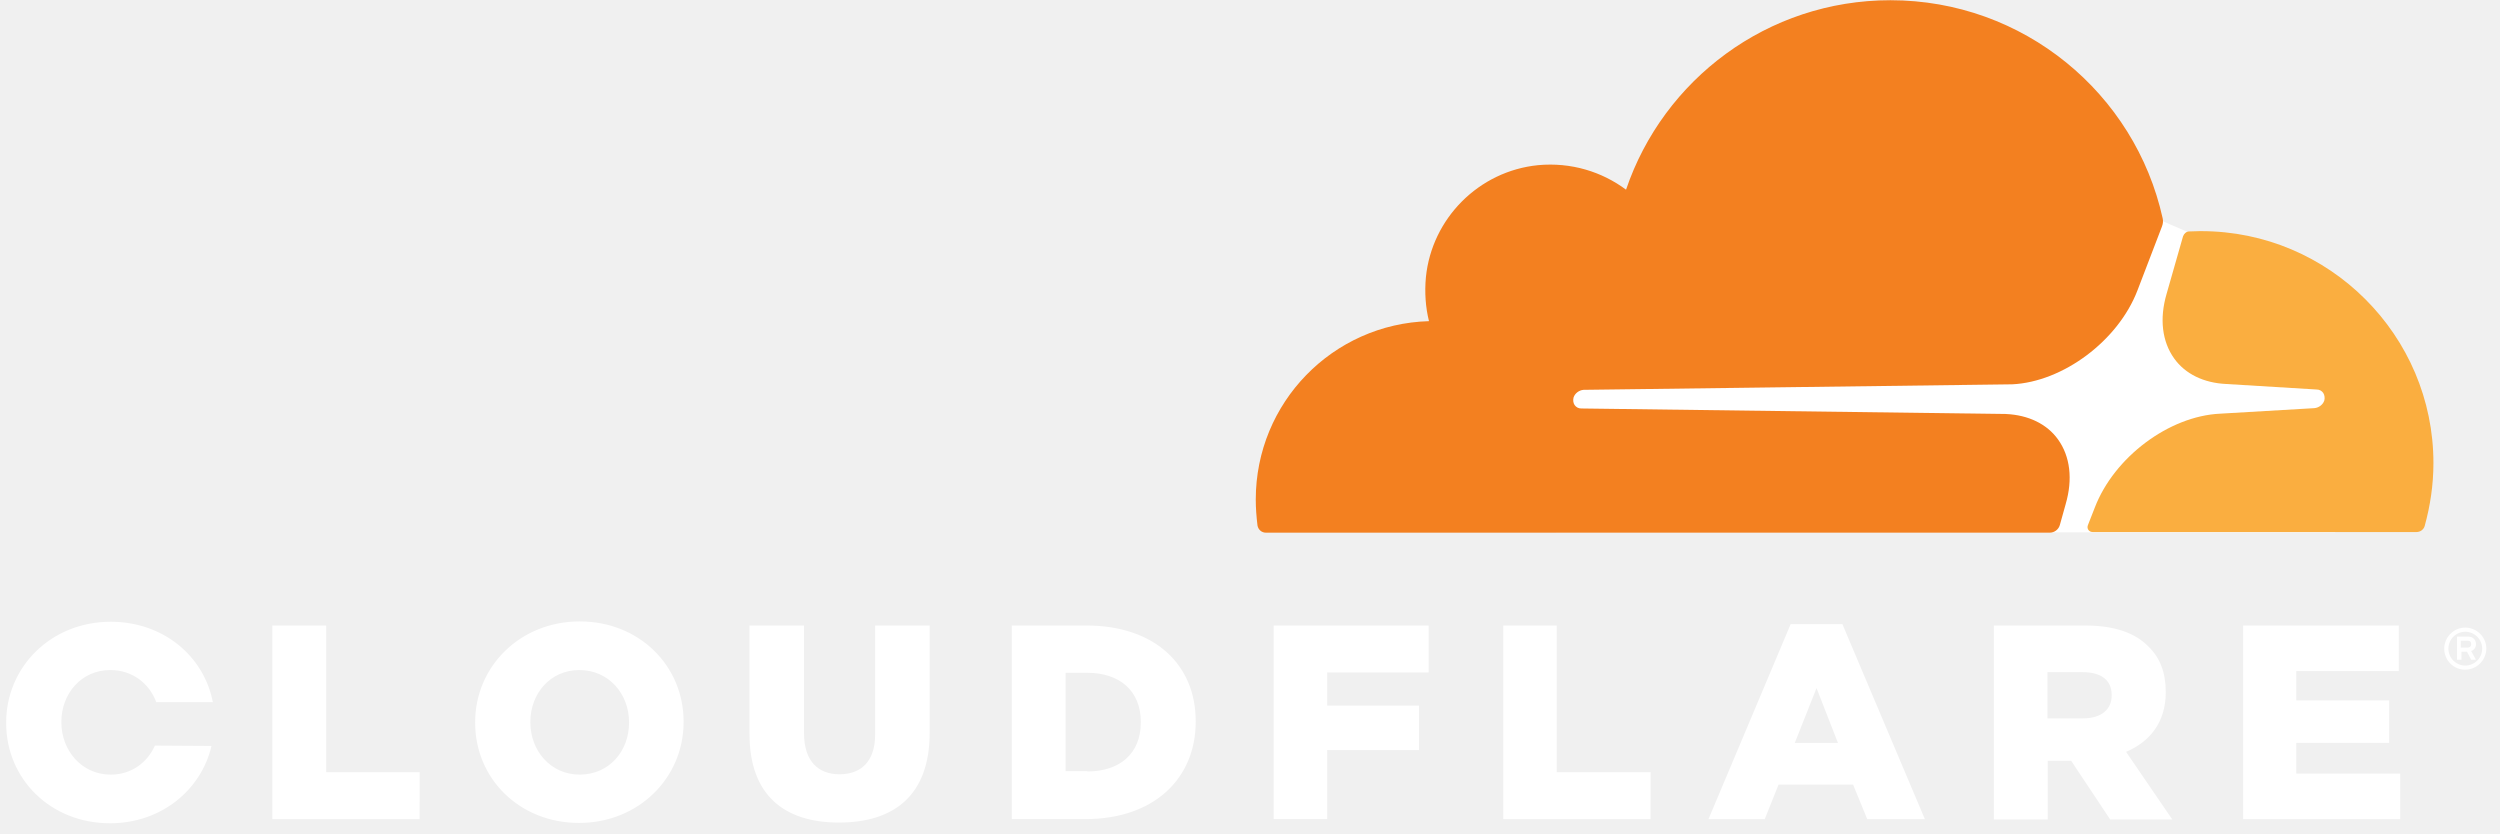
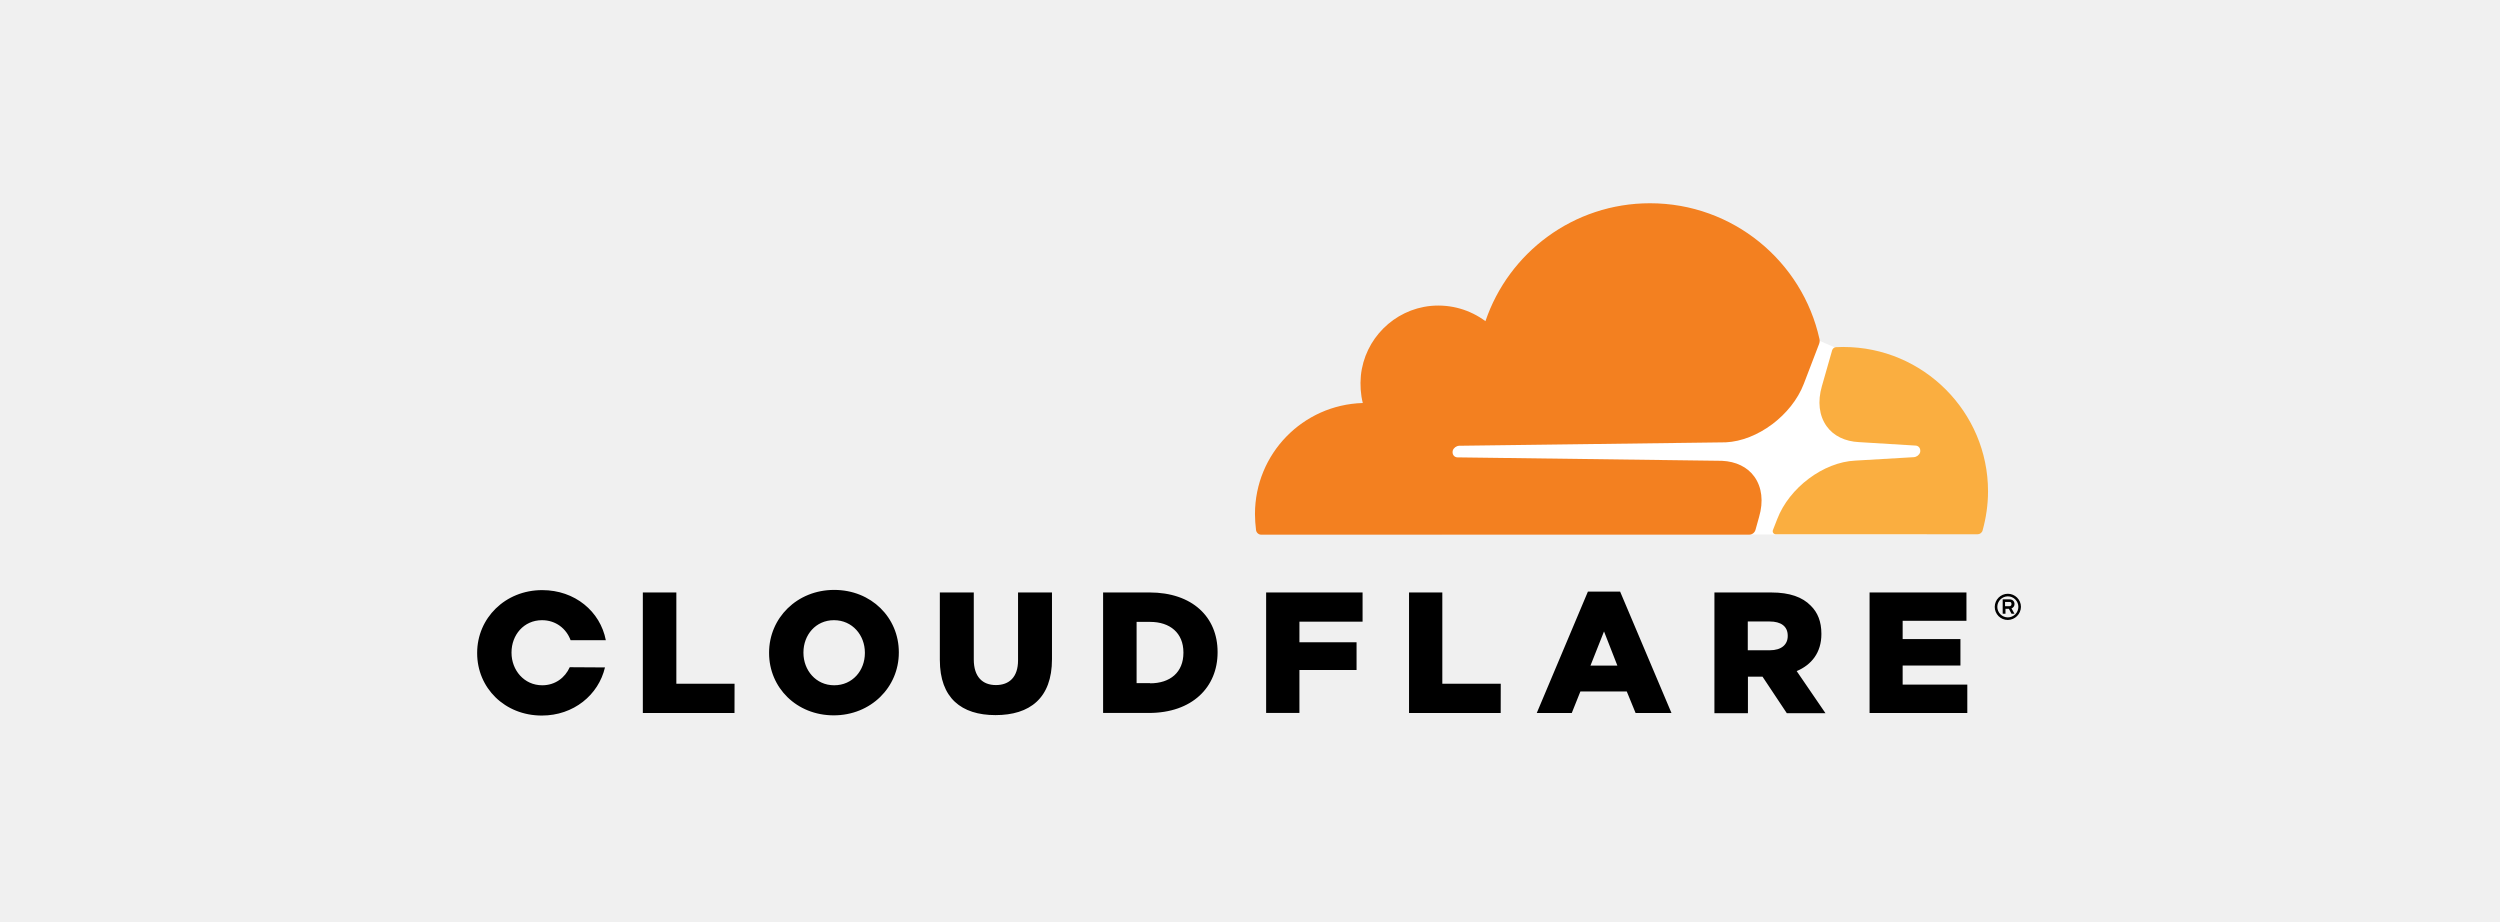
- <svg xmlns="http://www.w3.org/2000/svg" width="180" height="60" viewBox="0 0 180 60" fill="none">
-   <g clip-path="url(#clip0_445_2620)">
-     <path d="M177.501 48.219C177.302 48.22 177.104 48.182 176.92 48.106C176.735 48.031 176.568 47.919 176.427 47.778C176.286 47.637 176.174 47.469 176.098 47.285C176.022 47.1 175.984 46.903 175.985 46.703C175.985 45.884 176.656 45.188 177.501 45.188C178.321 45.188 179.017 45.859 179.017 46.703C179.01 47.103 178.848 47.485 178.566 47.768C178.283 48.051 177.901 48.213 177.501 48.219ZM177.501 45.486C177.179 45.487 176.869 45.616 176.641 45.844C176.413 46.072 176.285 46.381 176.284 46.703C176.285 47.026 176.413 47.335 176.641 47.563C176.869 47.791 177.179 47.92 177.501 47.921C177.824 47.92 178.133 47.791 178.361 47.563C178.589 47.335 178.717 47.026 178.718 46.703C178.717 46.381 178.589 46.072 178.361 45.844C178.133 45.616 177.824 45.487 177.501 45.486ZM178.271 47.499H177.922L177.625 46.927H177.227V47.499H176.904V45.834H177.699C178.048 45.834 178.271 46.057 178.271 46.38C178.273 46.489 178.24 46.596 178.178 46.685C178.115 46.775 178.026 46.842 177.923 46.877L178.272 47.505L178.271 47.499ZM177.675 46.629C177.799 46.629 177.923 46.554 177.923 46.38C177.923 46.182 177.824 46.132 177.675 46.132H177.178V46.629H177.675ZM30.211 58.977H19.608V45.038H23.484V55.598H30.218L30.211 58.977ZM34.211 52.045V51.996C34.211 47.996 37.441 44.742 41.74 44.742C46.039 44.742 49.219 47.947 49.219 51.948V51.996C49.219 55.997 45.989 59.251 41.69 59.251C37.391 59.251 34.211 56.046 34.211 52.045ZM45.292 52.045V51.996C45.292 49.984 43.851 48.244 41.714 48.244C39.602 48.244 38.186 49.958 38.186 51.971V52.02C38.186 54.032 39.627 55.772 41.739 55.772C43.876 55.772 45.292 54.058 45.292 52.045ZM53.963 52.865V45.038H57.889V52.79C57.889 54.803 58.907 55.748 60.449 55.748C61.99 55.748 63.009 54.828 63.009 52.891V45.038H66.935V52.765C66.935 57.262 64.375 59.224 60.4 59.224C56.449 59.224 53.965 57.236 53.965 52.863M72.847 45.036H78.214C83.183 45.036 86.091 47.894 86.091 51.919V51.968C86.091 55.993 83.159 58.975 78.14 58.975H72.848V45.038L72.847 45.036ZM78.288 55.546C80.599 55.546 82.138 54.279 82.138 52.018V51.969C82.138 49.733 80.598 48.441 78.288 48.441H76.723V55.523H78.288V55.546ZM95.556 50.801H102.166V54.006H95.556V58.975H91.706V45.038H102.862V48.417H95.557L95.556 50.801ZM118.838 58.976H108.235V45.038H112.086V55.598H118.845L118.838 58.976ZM128.926 44.939H132.653L138.591 58.977H134.441L133.422 56.492H128.055L127.061 58.977H123.011L128.926 44.939ZM132.33 53.486L130.79 49.542L129.224 53.493H132.33V53.486ZM143.56 45.038H150.145C152.282 45.038 153.748 45.585 154.692 46.554C155.512 47.349 155.934 48.417 155.934 49.809V49.858C155.934 51.994 154.79 53.411 153.076 54.132L156.406 59.002H151.933L149.125 54.778H147.436V59.002H143.56L143.56 45.038ZM149.978 51.722C151.295 51.722 152.04 51.076 152.04 50.083V50.034C152.04 48.941 151.245 48.395 149.953 48.395H147.419V51.724H149.979L149.978 51.722ZM165.333 50.431H172.017V53.486H165.333V55.697H172.812V58.977H161.507V45.038H172.713V48.318H165.333V50.431ZM11.153 53.686C10.606 54.903 9.464 55.773 7.972 55.773C5.86 55.773 4.419 54.008 4.419 52.02V51.971C4.419 49.959 5.835 48.244 7.947 48.244C9.538 48.244 10.755 49.214 11.252 50.555H15.326C14.681 47.226 11.748 44.766 7.972 44.766C3.674 44.764 0.444 48.02 0.444 52.02V52.069C0.444 56.069 3.625 59.275 7.923 59.275C11.601 59.275 14.483 56.889 15.228 53.708L11.153 53.683V53.686Z" fill="white" />
-     <path d="M112.031 38.33H168.135V22.801L157.477 16.689L155.638 15.893L112.032 16.191L112.031 38.33Z" fill="white" />
-     <path d="M148.729 36.292C149.251 34.503 149.052 32.863 148.183 31.647C147.387 30.529 146.046 29.882 144.43 29.808L113.844 29.41C113.751 29.411 113.659 29.389 113.576 29.346C113.494 29.302 113.424 29.239 113.371 29.162C113.272 29.013 113.247 28.813 113.297 28.615C113.396 28.317 113.694 28.093 114.017 28.068L144.877 27.671C148.529 27.496 152.505 24.54 153.896 20.912L155.661 16.308C155.736 16.109 155.76 15.91 155.71 15.711C153.724 6.725 145.698 0.016 136.107 0.016C127.262 0.016 119.758 5.731 117.075 13.657C115.336 12.365 113.124 11.669 110.739 11.892C106.491 12.315 103.087 15.718 102.664 19.967C102.565 21.06 102.639 22.13 102.887 23.123C95.955 23.322 90.415 28.986 90.415 35.968C90.415 36.596 90.464 37.21 90.539 37.831C90.588 38.129 90.837 38.352 91.136 38.352H147.587C147.91 38.352 148.215 38.129 148.307 37.806L148.73 36.29L148.729 36.292Z" fill="#F38020" />
-     <path d="M158.469 16.639L157.625 16.664C157.426 16.664 157.253 16.813 157.179 17.013L155.993 21.163C155.471 22.953 155.67 24.593 156.54 25.809C157.335 26.927 158.676 27.574 160.292 27.648L166.802 28.045C166.895 28.045 166.987 28.067 167.069 28.11C167.152 28.154 167.222 28.217 167.274 28.294C167.373 28.443 167.398 28.666 167.349 28.841C167.25 29.138 166.951 29.362 166.628 29.387L159.845 29.785C156.168 29.959 152.218 32.916 150.826 36.544L150.329 37.812C150.23 38.06 150.404 38.308 150.678 38.308H173.983C174.257 38.308 174.505 38.134 174.58 37.862C174.977 36.421 175.207 34.904 175.207 33.34C175.207 24.146 167.704 16.642 158.486 16.642" fill="#FAAE40" />
+ <svg xmlns="http://www.w3.org/2000/svg" width="613" height="226" viewBox="0 0 613 226" fill="none">
+   <g clip-path="url(#clip0_3047_894)">
+     <path d="M492.324 152.018C491.901 152.02 491.482 151.939 491.091 151.778C490.7 151.618 490.345 151.381 490.046 151.082C489.747 150.783 489.511 150.428 489.35 150.037C489.189 149.646 489.108 149.227 489.111 148.804C489.111 147.067 490.533 145.591 492.324 145.591C494.061 145.591 495.537 147.014 495.537 148.804C495.523 149.652 495.18 150.461 494.58 151.061C493.981 151.66 493.172 152.004 492.324 152.018ZM492.324 146.224C491.64 146.226 490.985 146.499 490.501 146.982C490.018 147.466 489.745 148.121 489.743 148.804C489.745 149.488 490.018 150.143 490.501 150.627C490.985 151.11 491.64 151.383 492.324 151.385C493.007 151.383 493.663 151.11 494.146 150.627C494.63 150.143 494.902 149.488 494.904 148.804C494.902 148.121 494.63 147.466 494.146 146.982C493.663 146.499 493.007 146.226 492.324 146.224ZM493.956 150.49H493.217L492.585 149.278H491.743V150.49H491.058V146.961H492.744C493.483 146.961 493.956 147.434 493.956 148.12C493.96 148.351 493.891 148.577 493.758 148.766C493.626 148.955 493.437 149.097 493.218 149.173L493.958 150.503L493.956 150.49ZM492.692 148.646C492.955 148.646 493.218 148.488 493.218 148.12C493.218 147.698 493.008 147.593 492.692 147.593H491.639V148.646H492.692ZM180.099 174.823H157.623V145.275H165.84V167.659H180.114L180.099 174.823ZM188.579 160.128V160.025C188.579 151.544 195.425 144.646 204.538 144.646C213.651 144.646 220.392 151.441 220.392 159.921V160.025C220.392 168.505 213.546 175.403 204.433 175.403C195.32 175.403 188.579 168.608 188.579 160.128ZM212.069 160.128V160.025C212.069 155.759 209.014 152.069 204.483 152.069C200.006 152.069 197.004 155.704 197.004 159.97V160.073C197.004 164.339 200.059 168.029 204.537 168.029C209.066 168.029 212.069 164.394 212.069 160.128ZM230.449 161.865V145.275H238.771V161.707C238.771 165.973 240.929 167.977 244.197 167.977C247.465 167.977 249.624 166.028 249.624 161.92V145.275H257.946V161.654C257.946 171.187 252.519 175.346 244.094 175.346C235.719 175.346 230.452 171.132 230.452 161.861M270.479 145.27H281.856C292.39 145.27 298.553 151.327 298.553 159.86V159.964C298.553 168.496 292.338 174.817 281.699 174.817H270.48V145.275L270.479 145.27ZM282.013 167.549C286.911 167.549 290.175 164.863 290.175 160.07V159.967C290.175 155.226 286.91 152.488 282.013 152.488H278.694V167.499H282.013V167.549ZM318.618 157.49H332.628V164.285H318.618V174.819H310.456V145.275H334.104V152.438H318.62L318.618 157.49ZM367.97 174.82H345.494V145.275H353.657V167.659H367.985L367.97 174.82ZM389.354 145.063H397.255L409.843 174.821H401.045L398.886 169.555H387.509L385.402 174.821H376.817L389.354 145.063ZM396.57 163.181L393.305 154.823L389.987 163.198H396.57V163.181ZM420.377 145.275H434.335C438.864 145.275 441.972 146.434 443.973 148.488C445.71 150.174 446.605 152.436 446.605 155.387V155.491C446.605 160.02 444.18 163.023 440.548 164.551L447.606 174.875H438.125L432.173 165.921H428.592V174.875H420.375L420.377 145.275ZM433.98 159.443C436.772 159.443 438.351 158.074 438.351 155.969V155.865C438.351 153.548 436.666 152.39 433.927 152.39H428.555V159.448H433.982L433.98 159.443ZM466.53 156.705H480.699V163.181H466.53V167.869H482.384V174.821H458.42V145.275H482.174V152.228H466.53V156.705ZM139.7 163.606C138.541 166.186 136.119 168.03 132.958 168.03C128.48 168.03 125.425 164.289 125.425 160.075V159.971C125.425 155.705 128.427 152.071 132.904 152.071C136.276 152.071 138.856 154.126 139.909 156.97H148.547C147.178 149.912 140.962 144.697 132.958 144.697C123.846 144.694 117 151.596 117 160.075V160.178C117 168.658 123.743 175.453 132.854 175.453C140.65 175.453 146.76 170.396 148.339 163.653L139.7 163.6V163.606Z" fill="black" />
+     <path d="M353.539 131.055H472.468V98.135L449.874 85.179L445.976 83.494L353.541 84.125L353.539 131.055Z" fill="white" />
+     <path d="M431.333 126.735C432.439 122.943 432.018 119.466 430.174 116.887C428.488 114.517 425.645 113.146 422.219 112.99L357.382 112.147C357.185 112.148 356.991 112.101 356.816 112.009C356.641 111.917 356.492 111.784 356.381 111.62C356.171 111.304 356.118 110.881 356.223 110.461C356.433 109.83 357.066 109.355 357.751 109.302L423.167 108.459C430.909 108.089 439.336 101.823 442.286 94.131L446.027 84.372C446.185 83.95 446.237 83.529 446.13 83.108C441.92 64.058 424.907 49.838 404.577 49.838C385.827 49.838 369.92 61.952 364.232 78.753C360.545 76.014 355.857 74.539 350.801 75.012C341.796 75.908 334.58 83.122 333.684 92.129C333.474 94.446 333.631 96.713 334.157 98.818C319.462 99.24 307.719 111.248 307.719 126.048C307.719 127.379 307.822 128.68 307.982 129.996C308.085 130.627 308.613 131.102 309.246 131.102H428.911C429.596 131.102 430.242 130.629 430.439 129.943L431.335 126.729L431.333 126.735Z" fill="#F38020" />
+     <path d="M451.982 85.074L450.193 85.127C449.771 85.127 449.403 85.444 449.247 85.867L446.733 94.665C445.627 98.458 446.048 101.934 447.892 104.513C449.578 106.883 452.421 108.254 455.847 108.41L469.646 109.253C469.843 109.252 470.038 109.299 470.213 109.391C470.387 109.483 470.537 109.616 470.647 109.78C470.857 110.096 470.91 110.569 470.805 110.939C470.595 111.57 469.963 112.045 469.278 112.098L454.899 112.941C447.104 113.311 438.73 119.577 435.78 127.269L434.728 129.956C434.518 130.482 434.886 131.009 435.467 131.009H484.869C485.449 131.009 485.975 130.639 486.133 130.062C486.976 127.008 487.464 123.793 487.464 120.476C487.464 100.988 471.558 85.082 452.018 85.082" fill="#FAAE40" />
  </g>
  <defs>
-     <clipPath id="clip0_445_2620">
-       <rect width="178.573" height="59.292" fill="white" transform="translate(0.444336)" />
+     <clipPath id="clip0_3047_894">
+       <rect width="378.537" height="125.686" fill="white" transform="translate(117 49.8027)" />
    </clipPath>
  </defs>
</svg>
